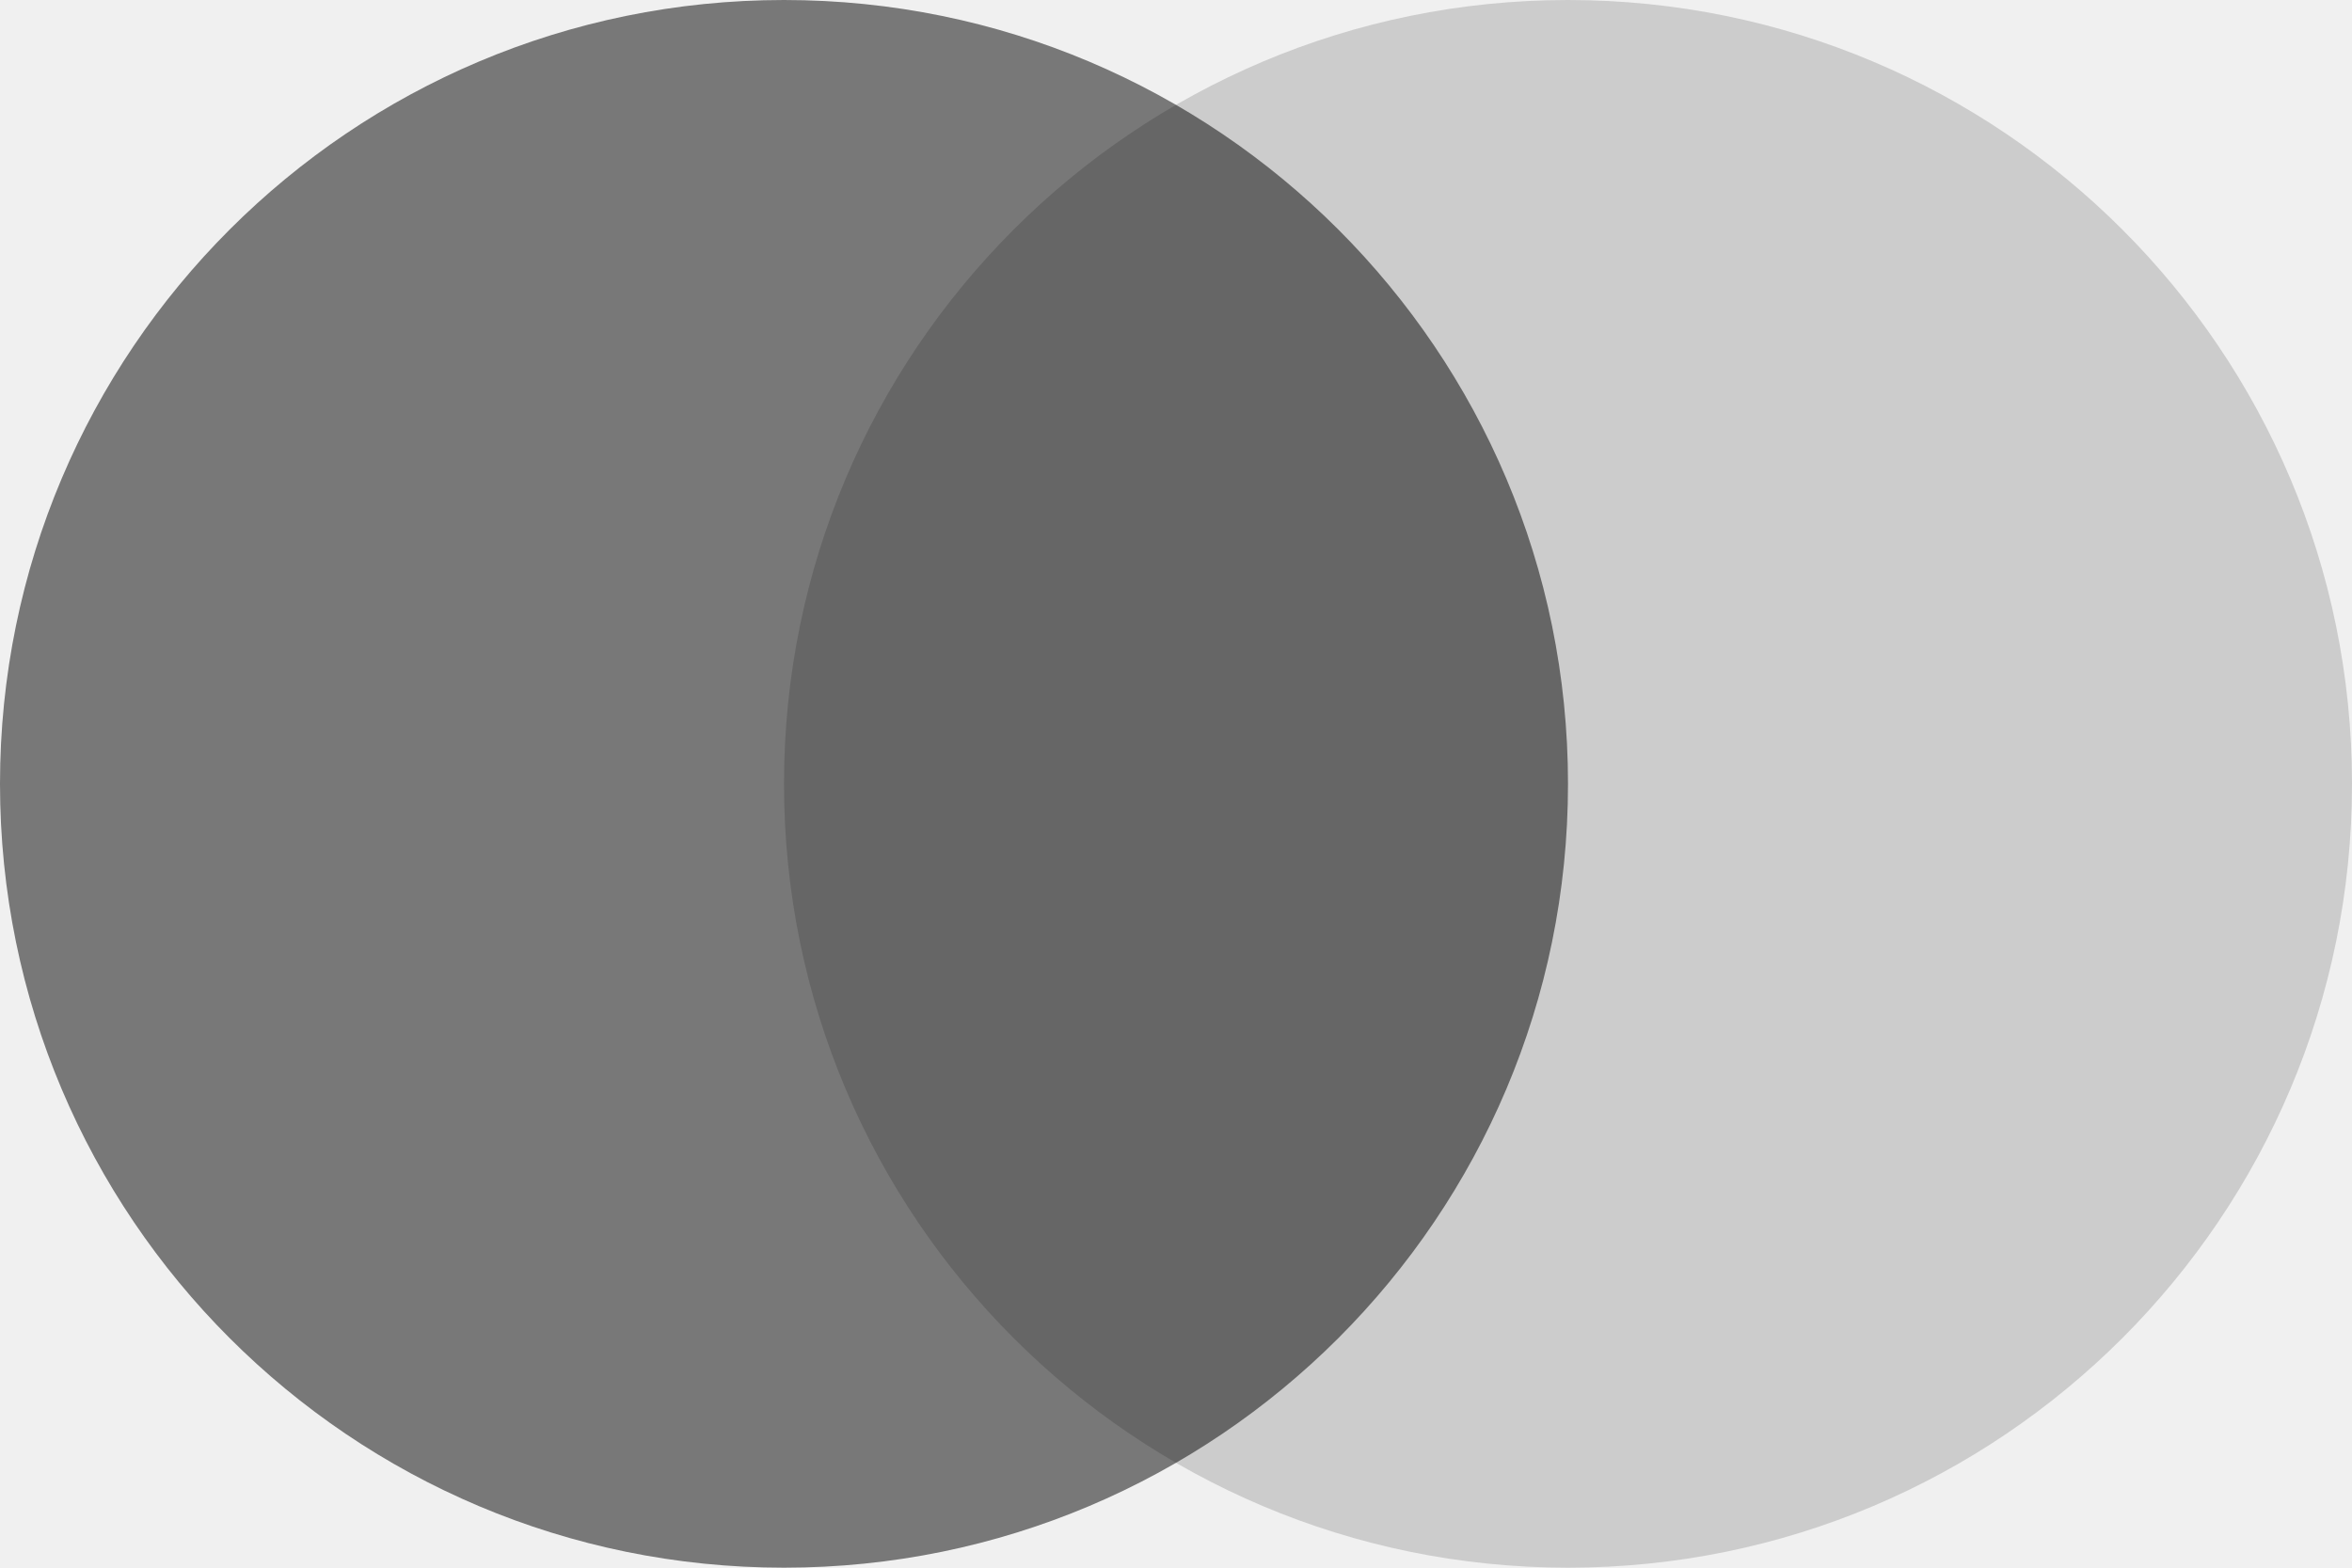
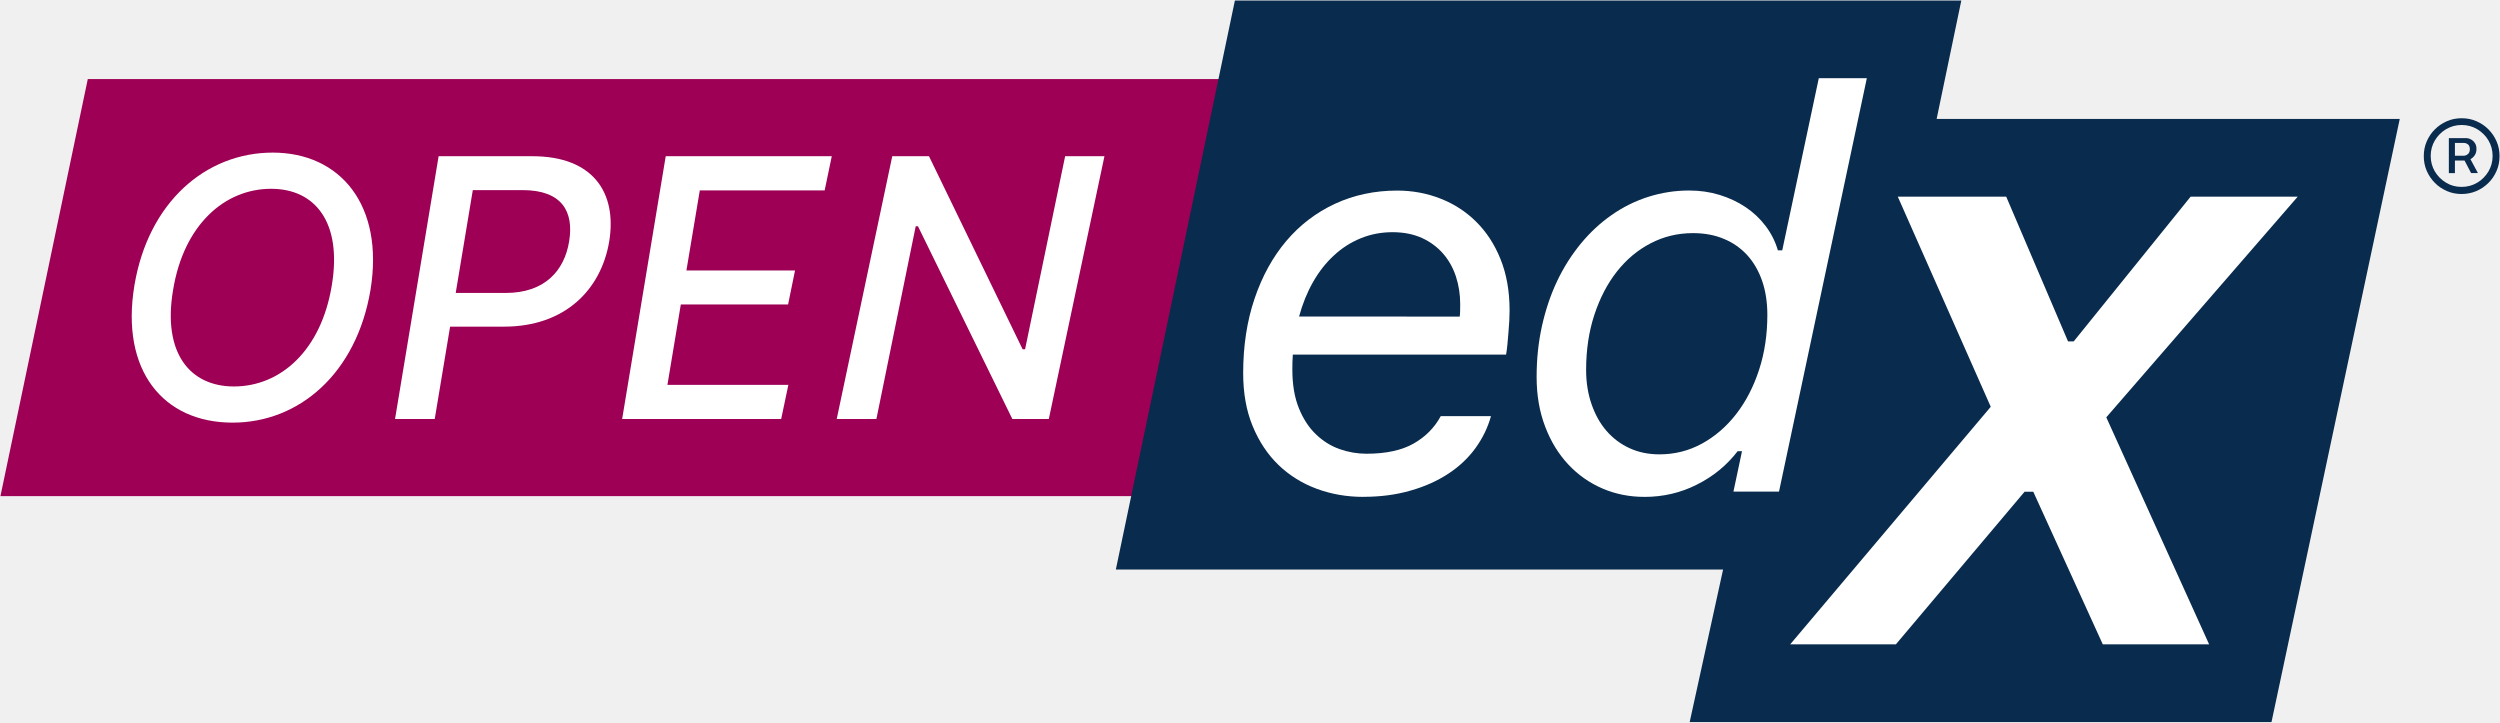
- <svg xmlns="http://www.w3.org/2000/svg" width="150" height="100" viewBox="0 0 150 100" fill="none">
-   <circle cx="50" cy="50" r="50" fill="black" fill-opacity="0.5" />
-   <circle cx="100" cy="50" r="50" fill="black" fill-opacity="0.15" />
+ <svg xmlns="http://www.w3.org/2000/svg" id="Layer_1" viewBox="0 0 1889 546">
+   <defs>
+     <style>.cls-1{fill:#9d0054;}.cls-2{fill:#fff;}.cls-3{fill:#092b4d;}</style>
+   </defs>
+   <polygon class="cls-2" points="1434.07 115.32 1451.42 10.21 957.03 10.21 873.36 410.11 1335.74 410.11 1312.25 517.34 1685.57 517.34 1775.72 115.32 1434.07 115.32" />
+   <polygon class="cls-2" points="122.42 72.47 62.64 357.96 1201.92 357.96 1261.71 72.47 122.42 72.47" />
+   <polygon class="cls-1" points="66.34 59.72 .34 374.87 1258 374.87 1324 59.72 66.34 59.72" />
+   <polygon class="cls-3" points="1463.32 89.85 1481.97 .39 933.09 .39 843.13 430.32 1301.97 430.32 1276.72 545.61 1716.34 545.61 1813.26 89.85 1463.32 89.85" />
+   <path class="cls-2" d="M1102.97,239.21c.14-.72.21-1.94.29-3.87.07-1.87.07-3.73.07-5.52,0-7.32-1.08-14.28-3.23-20.88-2.15-6.53-5.38-12.34-9.69-17.29-4.3-4.95-9.61-8.9-16-11.84-6.39-2.87-13.78-4.37-22.17-4.37s-16.57,1.51-24.03,4.59c-7.46,3.01-14.28,7.39-20.3,12.99-6.1,5.59-11.33,12.27-15.78,20.09-4.45,7.82-7.96,16.5-10.55,26.04l121.38.07ZM1030.16,375.44c-12.41,0-24.17-2.01-35.22-6.1-11.05-4.09-20.73-10.12-28.91-18.01-8.25-7.96-14.71-17.72-19.51-29.34-4.81-11.62-7.18-24.97-7.18-40.03,0-20.59,2.87-39.38,8.61-56.32,5.74-16.93,13.7-31.42,23.96-43.55,10.26-12.12,22.52-21.45,36.8-28.12,14.28-6.6,29.99-9.97,46.99-9.97,11.48,0,22.38,2.01,32.64,6.03,10.33,4.02,19.3,9.83,27.04,17.5,7.75,7.68,13.92,17.07,18.44,28.34,4.52,11.26,6.82,24.03,6.82,38.59,0,2.23-.07,4.81-.21,7.75-.14,3.01-.36,6.03-.65,9.11-.29,3.08-.58,6.17-.79,9.11-.28,2.94-.65,5.52-1,7.53h-161.13c-.14,1.94-.21,3.8-.29,5.59-.07,1.79-.07,3.66-.07,5.59,0,11.48,1.65,21.24,4.95,29.34,3.3,8.11,7.6,14.71,12.99,19.8,5.31,5.09,11.33,8.82,17.93,11.12,6.6,2.3,13.35,3.44,20.09,3.44,14.78,0,26.69-2.58,35.65-7.68,8.97-5.09,15.85-12.05,20.52-20.73h37.95c-2.37,8.61-6.24,16.57-11.62,24.03-5.38,7.46-12.19,13.92-20.45,19.37-8.25,5.45-17.79,9.76-28.62,12.84-10.83,3.16-22.74,4.73-35.73,4.73" />
+   <path class="cls-2" d="M1253.84,343.31c11.62,0,22.38-2.73,32.28-8.18,9.9-5.45,18.51-12.91,25.83-22.38,7.32-9.47,13.06-20.59,17.22-33.36,4.16-12.77,6.24-26.61,6.24-41.39,0-9.54-1.29-18.08-3.94-25.76-2.66-7.6-6.39-14.06-11.19-19.37-4.88-5.31-10.69-9.47-17.65-12.34-6.89-2.94-14.71-4.38-23.46-4.38-11.48,0-22.1,2.58-31.92,7.68-9.83,5.09-18.29,12.19-25.54,21.38-7.17,9.11-12.84,20.02-17,32.64-4.16,12.63-6.24,26.54-6.24,41.61,0,9.4,1.36,18.01,4.09,25.9,2.73,7.89,6.46,14.63,11.33,20.23,4.88,5.59,10.62,9.97,17.43,13.06,6.67,3.09,14.28,4.66,22.53,4.66M1242.43,375.44c-11.19,0-21.74-2.08-31.57-6.31-9.83-4.23-18.44-10.26-25.83-18.15-7.39-7.89-13.27-17.43-17.5-28.62-4.3-11.19-6.46-23.67-6.46-37.52s1.36-26.26,4.02-38.45c2.73-12.19,6.53-23.6,11.48-34,4.95-10.47,10.98-19.87,17.93-28.34,6.96-8.47,14.71-15.64,23.24-21.59,8.54-5.96,17.72-10.55,27.62-13.7,9.9-3.16,20.23-4.81,30.99-4.81,8.04,0,15.64,1.08,22.89,3.3,7.25,2.22,13.85,5.31,19.73,9.25,5.88,3.95,10.9,8.68,15.14,14.28,4.23,5.6,7.32,11.7,9.25,18.37h3.3l27.62-130.06h36.3l-66.36,312.35h-34.43l6.46-30.49h-3.3c-8.18,10.62-18.36,19.01-30.71,25.18-12.27,6.24-25.54,9.33-39.81,9.33" />
+   <polygon class="cls-2" points="1736.14 148.61 1655.22 148.61 1566.91 257.94 1562.6 257.94 1515.9 148.61 1433.97 148.61 1504.21 307.36 1352.69 486.85 1432.54 486.85 1529.75 371.57 1536.35 371.57 1588.86 486.85 1669.21 486.85 1591.51 315.33 1736.14 148.61" />
+   <path class="cls-2" d="M204.87,142.65c-35.22,0-66.14,27.33-74.11,76.62-8.03,47.49,12.77,72.74,45.99,72.74,35.22,0,65.93-27.19,73.96-76.4,7.96-47.56-12.56-72.96-45.84-72.96M175.75,319.34c-52.44,0-84.87-39.38-74.18-103.74,10.47-62.63,53.73-100.29,104.52-100.29s84.44,39.46,73.82,103.95c-10.55,62.63-53.59,100.08-104.17,100.08" />
+   <path class="cls-2" d="M382.14,221.35c29.27,0,44.34-16.64,47.92-39.1,3.66-22.6-5.59-38.6-35.22-38.6h-37.59l-12.91,77.69h37.81ZM331.42,118.04h70.81c46.06,0,64.06,27.62,58.11,64.28-6.1,36.58-33.43,64.49-79.49,64.49h-40.75l-11.62,69.8h-29.99l32.93-198.57Z" />
+   <polygon class="cls-2" points="503.02 118.04 628.49 118.04 623.11 143.87 528.77 143.87 518.66 204.35 600.73 204.35 595.49 230.03 514.43 230.03 504.31 290.79 595.7 290.79 590.25 316.62 470.09 316.62 503.02 118.04" />
+   <polygon class="cls-2" points="792.48 316.62 764.94 316.62 693.63 170.99 691.91 170.99 662.21 316.62 632.22 316.62 674.19 118.04 701.95 118.04 772.68 263.89 774.55 263.89 804.82 118.04 834.52 118.04 792.48 316.62" />
+   <path class="cls-3" d="M1866.7,120.27c1.29-.72,2.37-1.72,3.23-3.01.86-1.29,1.29-2.87,1.29-4.66s-.36-3.3-1.22-4.52c-.79-1.22-1.79-2.15-3.08-2.8-1.22-.65-2.51-.93-3.87-.93h-12.7v26.47h4.59v-9.54h7.27l4.93,9.47h5.16l-5.63-10.46s.02,0,.03-.02ZM1854.94,108h6.67c1.15,0,2.22.36,3.16,1.08.93.72,1.44,1.94,1.44,3.59s-.43,2.87-1.44,3.73c-1,.86-2.08,1.29-3.3,1.29h-6.53v-9.68Z" />
+   <path class="cls-3" d="M1886.43,106.85c-1.51-3.44-3.52-6.46-6.17-9.11-2.58-2.65-5.67-4.66-9.11-6.17-3.44-1.51-7.17-2.23-11.12-2.23s-7.68.72-11.12,2.23c-3.44,1.51-6.46,3.51-9.11,6.17-2.65,2.58-4.66,5.67-6.17,9.11-1.51,3.44-2.22,7.18-2.22,11.12s.72,7.68,2.22,11.12c1.51,3.44,3.52,6.46,6.17,9.11,2.58,2.65,5.67,4.66,9.11,6.17,3.44,1.51,7.17,2.22,11.12,2.22s7.68-.79,11.12-2.22c3.44-1.51,6.46-3.52,9.11-6.17,2.65-2.58,4.66-5.67,6.17-9.11,1.51-3.44,2.22-7.17,2.22-11.12s-.72-7.68-2.22-11.12ZM1880.26,129.59c-2.15,3.51-4.95,6.39-8.47,8.47-3.59,2.08-7.46,3.16-11.76,3.16s-8.25-1.01-11.76-3.16c-3.52-2.15-6.39-4.95-8.47-8.47-2.08-3.52-3.16-7.46-3.16-11.76s1.08-8.25,3.16-11.76c2.15-3.52,4.95-6.39,8.47-8.47,3.59-2.08,7.46-3.16,11.76-3.16s8.25,1.08,11.76,3.16c3.52,2.15,6.39,4.95,8.47,8.47,2.08,3.51,3.16,7.46,3.16,11.76s-1.08,8.25-3.16,11.76Z" />
</svg>
